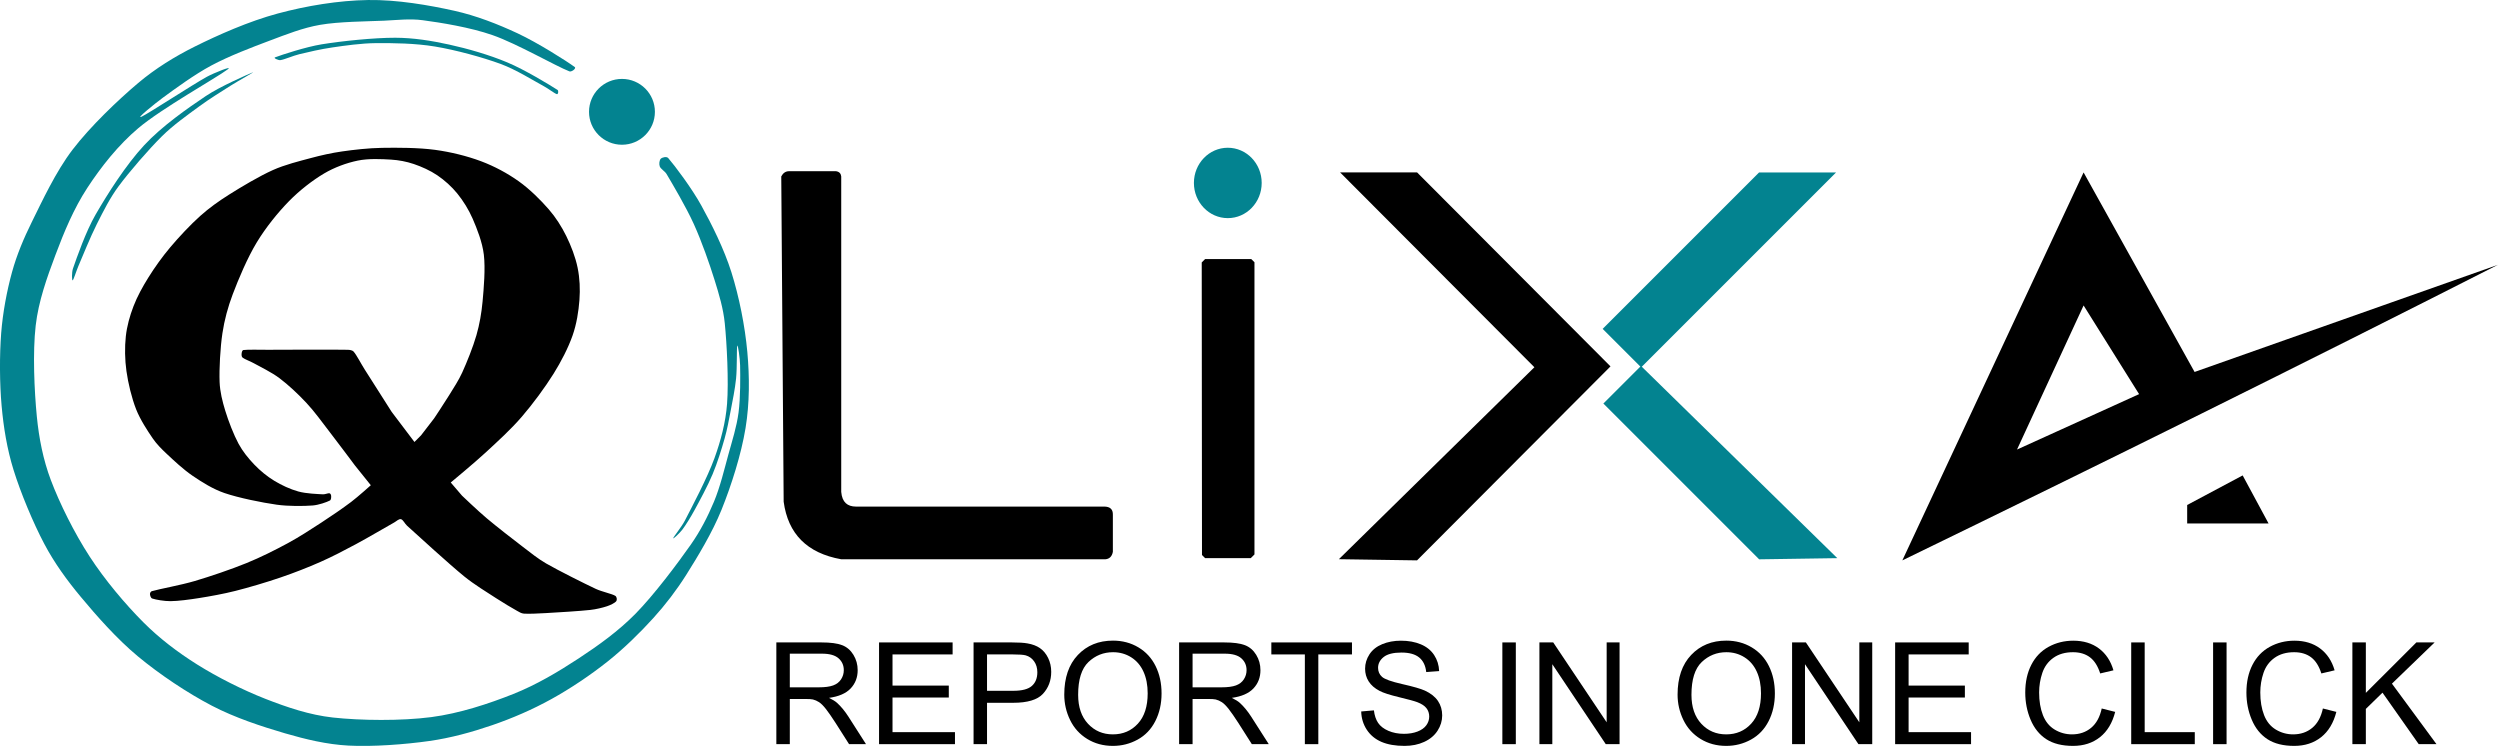
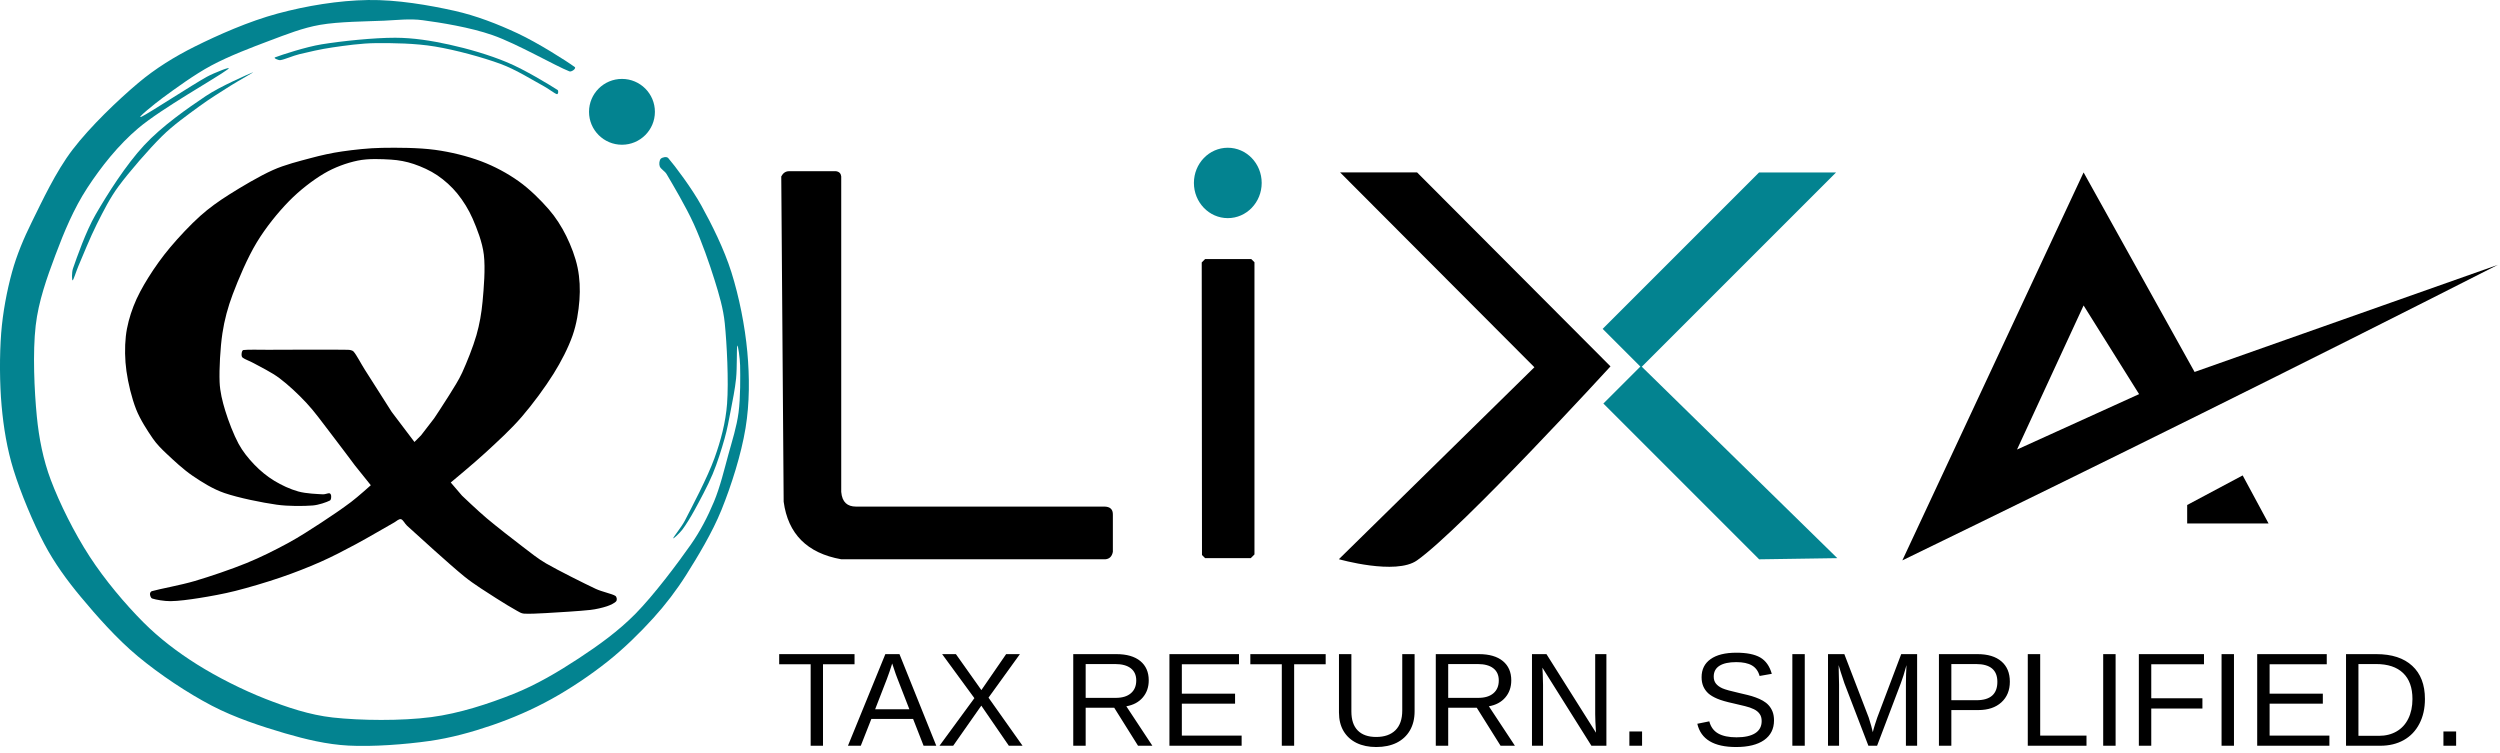
- <svg xmlns="http://www.w3.org/2000/svg" width="100%" height="100%" viewBox="0 0 475 142" version="1.1" xml:space="preserve" style="fill-rule:evenodd;clip-rule:evenodd;stroke-linejoin:round;stroke-miterlimit:2;">
+ <svg xmlns="http://www.w3.org/2000/svg" width="100%" height="100%" viewBox="0 0 475 143" version="1.1" xml:space="preserve" style="fill-rule:evenodd;clip-rule:evenodd;stroke-linejoin:round;stroke-miterlimit:2;">
  <g transform="matrix(1,0,0,1,-71.4409,-109.43)">
    <g transform="matrix(1,0,0,1,-29.8425,-1758.14)">
      <g id="QLIXA-NAME-AND-SLOGAN-BLACK" transform="matrix(1.13502,0,0,1.13502,-492.371,-241.242)">
        <g transform="matrix(0.436388,0,0,0.436388,470.645,1011.44)">
          <g transform="matrix(1,0,0,1,0,-9.51092)">
            <g transform="matrix(1.41904,0,0,1.41732,-708.322,1277.05)">
              <path d="M1098,626L1147,521L1177,575L1259,546C1205.66,573.145 1151.96,599.762 1098,626ZM1129,596L1162,581L1147,557L1129,596Z" />
              <g transform="matrix(1,0,0,1,0,-1)">
                <path d="M1190,604L1197,617L1175,617L1175,612L1190,604Z" />
              </g>
            </g>
            <g transform="matrix(-1,0,0,1,2091.84,386)">
              <path d="M1356.74,1718.12L1342.55,1703.94L1357.01,1689.48L1297,1629.47L1267.47,1629.47L1342,1704L1267,1777.43L1296.98,1777.88L1356.74,1718.12Z" style="fill:rgb(3,131,144);" />
            </g>
            <g transform="matrix(1,0,0,1.00276,-633.355,381.497)">
-               <path d="M1267,1777.43L1342,1704L1267.47,1629.47L1297,1629.47L1371.19,1703.67L1296.98,1777.88L1267,1777.43Z" />
+               <path d="M1267,1777.43L1342,1704L1267.47,1629.47L1297,1629.47L1371.19,1703.67C1371.19,1703.67 1314.35,1765.59 1296.98,1777.88C1288.82,1783.66 1267,1777.43 1267,1777.43Z" />
            </g>
            <g transform="matrix(1,0,0,1,-581.966,386)">
              <path d="M1163,1664L1164.3,1662.7L1182,1662.7L1183.23,1663.93L1183.23,1776L1181.8,1777.43L1164.3,1777.43L1163.1,1776.23L1163,1664Z" />
            </g>
            <g transform="matrix(0.896552,0,0,0.964286,-461.069,444.821)">
              <ellipse cx="1173.5" cy="1633" rx="14.5" ry="14" style="fill:rgb(3,131,144);" />
            </g>
            <g transform="matrix(1,0,0,1,-546.255,386)">
              <path d="M966,1631C966.678,1629.71 967.656,1629 969,1629L987,1629C988.337,1629.21 988.881,1629.96 989,1631L989,1752C989.334,1756.03 991.41,1757.64 994.649,1757.65L1090,1757.65C1092.09,1757.7 1093.28,1758.64 1093.2,1760.85L1093.2,1775C1092.87,1776.75 1091.93,1777.71 1090.35,1777.86L989,1777.86C975.857,1775.51 968.584,1768.08 966.92,1755.78L966,1631Z" />
            </g>
          </g>
          <g>
            <g transform="matrix(1,0,0,1,-487,386)">
              <path d="M827.525,1579.53C824.224,1577.11 813.33,1570.22 805.665,1566.63C797.969,1563.04 789.751,1559.83 781.354,1557.95C771.784,1555.82 759.366,1553.64 748.246,1553.82C736.952,1553.99 724.674,1556.02 713.593,1559C702.562,1561.96 690.68,1567.24 681.76,1571.68C674.064,1575.52 666.646,1580.1 660.075,1585.64C652.265,1592.23 641.708,1602.32 634.901,1611.21C628.438,1619.66 623.109,1631.19 619.238,1639.01C616.193,1645.17 613.496,1651.55 611.672,1658.17C609.717,1665.26 608.124,1673.65 607.511,1681.55C606.846,1690.11 606.892,1700.83 607.678,1709.57C608.42,1717.83 609.776,1726.1 612.227,1734.01C614.958,1742.83 619.768,1754.37 624.064,1762.49C627.896,1769.73 632.762,1776.44 638.005,1782.73C643.986,1789.92 651.826,1798.84 659.949,1805.59C668.328,1812.55 678.888,1819.59 688.28,1824.5C697.126,1829.13 707.565,1832.53 716.302,1835.09C724.253,1837.41 732.426,1839.38 740.698,1839.82C749.938,1840.32 762.552,1839.37 771.741,1838.06C779.939,1836.9 788.037,1834.67 795.831,1832C803.624,1829.32 811.272,1826.01 818.501,1822.02C825.884,1817.95 833.602,1812.75 840.126,1807.57C846.432,1802.56 852.609,1796.49 857.643,1790.93C862.335,1785.76 866.608,1780.17 870.331,1774.26C874.694,1767.33 880.289,1758.13 883.822,1749.38C887.607,1740.01 891.395,1728.11 893.046,1718.01C894.617,1708.4 894.603,1698.5 893.723,1688.8C892.82,1678.84 890.579,1667.66 887.629,1658.28C884.803,1649.3 880.06,1639.84 876.019,1632.54C872.46,1626.1 865.964,1617.42 863.383,1614.45C862.757,1613.73 861.073,1614.17 860.532,1614.7C859.991,1615.24 859.786,1616.73 860.138,1617.66C860.51,1618.65 862.094,1619.47 862.763,1620.6C864.941,1624.29 870.206,1633.14 873.206,1639.77C876.277,1646.56 879.216,1654.99 881.194,1661.33C882.876,1666.72 884.511,1672.19 885.075,1677.81C885.868,1685.71 886.611,1700.1 885.952,1708.73C885.409,1715.84 883.546,1722.86 881.122,1729.57C878.422,1737.04 872.388,1748.43 869.753,1753.54C868.525,1755.92 865.471,1759.65 865.306,1760.24C865.14,1760.82 867.807,1758.28 868.759,1757.03C870.11,1755.26 872.009,1752.17 873.409,1749.61C875.35,1746.06 878.471,1740.32 880.404,1735.72C882.27,1731.29 883.849,1726.11 885.006,1722.04C886.006,1718.53 886.659,1714.92 887.345,1711.34C888.08,1707.49 888.995,1703.13 889.414,1698.99C889.834,1694.84 889.605,1687.3 889.862,1686.46C890.119,1685.62 890.909,1691.43 890.958,1693.96C891.041,1698.23 891.112,1706.36 890.361,1712.06C889.64,1717.54 887.922,1722.85 886.453,1728.18C884.881,1733.88 883.325,1740.52 880.931,1746.27C878.544,1752 875.653,1757.58 872.089,1762.67C867.061,1769.84 857.95,1782.02 850.765,1789.31C844.284,1795.88 836.697,1801.35 828.979,1806.41C821.18,1811.53 812.791,1816.51 803.974,1820.02C794.555,1823.77 783.288,1827.49 772.468,1828.9C760.924,1830.41 745.307,1830.22 734.709,1829.05C725.83,1828.07 717.203,1825.15 708.884,1821.9C700.205,1818.5 690.454,1813.59 682.635,1808.68C675.217,1804.02 668.15,1798.66 661.971,1792.45C655.103,1785.55 647.329,1776.36 641.427,1767.28C635.522,1758.19 629.915,1746.88 626.541,1737.93C623.608,1730.15 621.99,1721.85 621.18,1713.58C620.214,1703.7 619.552,1689.03 620.744,1678.7C621.818,1669.38 625.035,1660.38 628.329,1651.6C631.63,1642.8 635.357,1633.82 640.551,1625.88C645.849,1617.77 652.442,1609.45 660.116,1602.97C669.092,1595.39 690.021,1583.71 694.408,1580.42C696.664,1578.74 688.91,1581.89 686.44,1583.25C680.947,1586.27 664.276,1597.18 661.449,1598.53C658.621,1599.87 666.581,1593.46 669.477,1591.33C673.922,1588.07 681.538,1582.46 688.12,1578.94C694.969,1575.28 703.627,1571.98 710.572,1569.38C716.86,1567.02 723.175,1564.5 729.79,1563.35C737.095,1562.07 747.843,1562.04 754.404,1561.75C759.315,1561.52 764.278,1560.91 769.152,1561.56C776.079,1562.48 787.336,1564.27 795.966,1567.28C805.353,1570.55 820.214,1579.15 825.474,1581.19C826.294,1581.51 828.234,1580.05 827.525,1579.53Z" style="fill:rgb(3,131,144);" />
            </g>
            <g transform="matrix(1,0,0,1,-487,386)">
              <path d="M820.937,1588.32C817.764,1586.29 808.395,1580.57 801.624,1577.74C794.691,1574.84 786.498,1572.48 779.338,1570.91C772.553,1569.42 765.609,1568.31 758.663,1568.29C750.517,1568.28 738.151,1569.56 730.465,1570.81C724.344,1571.81 715.193,1574.81 712.547,1575.82C711.831,1576.09 713.827,1576.98 714.587,1576.88C716.139,1576.68 719.392,1575.21 721.859,1574.61C725.176,1573.8 730.235,1572.63 734.487,1572.02C739.372,1571.31 745.58,1570.41 751.167,1570.36C757.735,1570.3 766.409,1570.41 773.895,1571.66C781.874,1572.98 792.072,1575.77 799.045,1578.32C804.926,1580.46 812.133,1584.99 815.735,1586.92C817.428,1587.83 819.791,1589.69 820.658,1589.93C821.183,1590.07 821.394,1588.61 820.937,1588.32Z" style="fill:rgb(3,131,144);" />
            </g>
            <g transform="matrix(1,0,0,1,-487,386)">
              <path d="M703.897,1581.62C702.296,1582.29 691.543,1586.93 685.994,1590.66C679.072,1595.31 669.228,1602.14 662.367,1609.52C655.319,1617.1 648.263,1628.26 643.708,1636.15C639.967,1642.63 636.497,1652.65 635.035,1656.85C634.541,1658.27 634.588,1661.51 634.932,1661.35C635.275,1661.2 636.328,1657.72 637.095,1655.94C638.642,1652.34 641.632,1644.87 644.211,1639.75C646.724,1634.77 649.242,1629.72 652.567,1625.23C656.722,1619.63 664.014,1611.2 669.146,1606.11C673.459,1601.83 678.948,1597.95 683.356,1594.71C687.292,1591.81 692.173,1588.81 695.596,1586.63C698.322,1584.89 705.497,1580.94 703.897,1581.62Z" style="fill:rgb(3,131,144);" />
            </g>
            <g transform="matrix(0.875451,0,0,1.07255,-381.999,269.246)">
              <ellipse cx="846.005" cy="1597.56" rx="14.434" ry="11.772" style="fill:rgb(3,131,144);" />
            </g>
            <g transform="matrix(0.498192,0,0,0.498192,-285.84,1308.28)">
              <path d="M931.653,1722.84C937.404,1721.15 953.858,1718.23 964.717,1715.01C976.85,1711.41 992.532,1706.09 1004.45,1701.25C1015.34,1696.83 1026.62,1691.16 1036.22,1685.96C1045.12,1681.15 1053.94,1675.39 1062.08,1670.09C1069.89,1665 1078.71,1658.96 1085.07,1654.16C1090.36,1650.16 1100.25,1641.27 1100.25,1641.27L1088,1626.01C1088,1626.01 1074.52,1607.94 1068.29,1599.9C1062.51,1592.45 1057.02,1584.66 1050.62,1577.82C1044.23,1570.98 1036.68,1563.94 1029.92,1558.85C1023.81,1554.25 1014.82,1549.94 1010.09,1547.3C1007.3,1545.75 1003.08,1544.26 1001.53,1543.01C1000.67,1542.32 1000.67,1540.78 1000.78,1539.81C1000.89,1538.83 1001.21,1537.31 1002.2,1537.17C1005.57,1536.7 1014.73,1536.99 1020.99,1536.98C1034.34,1536.95 1071.28,1536.73 1082.3,1536.98C1083.96,1537.02 1085.98,1537.21 1087.08,1538.47C1089.28,1540.98 1092.64,1547.56 1095.49,1552.07C1100.36,1559.79 1116.3,1584.77 1116.3,1584.77L1133.85,1607.97L1138.95,1602.84L1149.03,1589.75C1149.03,1589.75 1156.93,1577.9 1160.53,1572.02C1164.05,1566.27 1167.84,1560.62 1170.63,1554.48C1174.14,1546.77 1178.97,1534.83 1181.58,1525.73C1184,1517.31 1185.49,1508.6 1186.3,1499.87C1187.25,1489.54 1188.55,1474.39 1187.28,1463.75C1186.13,1454.15 1182.07,1443.89 1178.67,1436.05C1175.66,1429.12 1171.39,1422.26 1166.87,1416.7C1162.5,1411.32 1157.1,1406.47 1151.52,1402.68C1145.96,1398.91 1139.32,1395.97 1133.37,1393.95C1127.72,1392.03 1121.75,1390.92 1115.79,1390.55C1108.59,1390.12 1098.52,1389.58 1090.14,1391.32C1081.55,1393.1 1072.21,1396.54 1064.25,1401.24C1055.43,1406.45 1045.28,1414.34 1037.27,1422.53C1028.63,1431.38 1019.36,1442.83 1012.39,1454.36C1005.16,1466.32 998.3,1482.67 993.899,1494.32C990.254,1503.97 987.517,1514.04 985.99,1524.24C984.31,1535.47 983.451,1551.73 983.818,1561.68C984.097,1569.24 985.977,1576.72 988.191,1583.95C990.62,1591.88 994.659,1602.37 998.392,1609.29C1001.6,1615.22 1006.01,1620.68 1010.59,1625.43C1015.13,1630.15 1020.27,1634.4 1025.87,1637.81C1031.51,1641.25 1038.16,1644.34 1044.42,1646.08C1050.57,1647.79 1059.44,1648.04 1063.44,1648.27C1065.11,1648.36 1067.36,1647.25 1068.4,1647.45C1069.19,1647.6 1069.67,1648.66 1069.71,1649.45C1069.76,1650.39 1069.81,1652.49 1068.7,1653.06C1066.34,1654.3 1060.08,1656.5 1055.52,1656.86C1048.7,1657.39 1036.97,1657.54 1027.83,1656.26C1016.5,1654.66 998.349,1650.99 987.555,1647.28C978.774,1644.27 970.469,1639.04 963.064,1634.02C955.857,1629.13 948.25,1621.94 943.125,1617.13C939.205,1613.46 935.353,1609.61 932.314,1605.18C928.375,1599.43 922.634,1590.72 919.494,1582.68C916.123,1574.06 913.407,1562.75 912.092,1553.41C910.849,1544.59 910.702,1535 911.604,1526.68C912.464,1518.75 914.652,1510.94 917.505,1503.49C920.401,1495.93 924.578,1488.38 928.976,1481.33C933.689,1473.76 939.626,1465.41 945.78,1458.11C952.439,1450.2 961.38,1440.66 968.928,1433.9C975.762,1427.77 983.304,1422.43 991.064,1417.53C1000.39,1411.64 1014.38,1403.28 1024.87,1398.59C1034.16,1394.43 1045.1,1391.76 1053.98,1389.37C1061.93,1387.23 1069.99,1385.42 1078.14,1384.25C1087.28,1382.94 1098.55,1381.66 1108.82,1381.49C1120.75,1381.29 1136.99,1381.31 1149.72,1383.03C1161.79,1384.67 1174.45,1387.8 1185.18,1391.82C1195.39,1395.66 1205.39,1401.03 1214.07,1407.19C1222.69,1413.32 1231.15,1421.79 1237.26,1428.82C1242.64,1435.01 1247.11,1442.04 1250.74,1449.38C1254.44,1456.88 1257.79,1465.56 1259.48,1473.77C1261.15,1481.9 1261.5,1490.36 1260.89,1498.64C1260.25,1507.34 1258.69,1517.19 1255.62,1525.93C1252.3,1535.4 1246.79,1546.11 1240.97,1555.41C1234.44,1565.86 1225.12,1578.55 1216.43,1588.63C1207.98,1598.43 1197.94,1607.5 1188.84,1615.92C1180.11,1624 1161.8,1639.17 1161.8,1639.17L1170.46,1649.28C1170.46,1649.28 1182.78,1661.06 1189.3,1666.54C1197.1,1673.11 1209.65,1682.87 1217.3,1688.69C1223.15,1693.14 1228.87,1697.83 1235.23,1701.5C1244.6,1706.9 1264.61,1716.92 1273.48,1721.08C1278.28,1723.32 1285.85,1724.82 1288.46,1726.41C1289.68,1727.15 1290.06,1729.5 1289.17,1730.62C1288.11,1731.96 1284.64,1733.61 1282.09,1734.46C1278.78,1735.57 1273.65,1736.8 1269.31,1737.28C1261.48,1738.16 1243.63,1739.25 1235.08,1739.72C1229.41,1740.04 1221.75,1740.42 1218.05,1740.13C1216.17,1739.98 1214.48,1738.9 1212.84,1737.98C1209.28,1736 1201.96,1731.67 1196.69,1728.23C1189.91,1723.81 1179.82,1717.7 1172.13,1711.44C1160.7,1702.14 1136.21,1679.74 1128.11,1672.4C1126.43,1670.88 1125.12,1667.83 1123.49,1667.42C1121.86,1667 1120,1668.99 1118.33,1669.91C1112.53,1673.13 1098.13,1681.65 1088.65,1686.72C1079.72,1691.49 1070.75,1696.22 1061.48,1700.31C1051.82,1704.58 1041.12,1708.76 1030.69,1712.32C1019.77,1716.04 1006.45,1719.99 996.005,1722.63C986.784,1724.96 976.336,1726.83 968.01,1728.15C960.737,1729.3 952.059,1730.48 946.049,1730.53C941.302,1730.58 934.592,1729.41 931.952,1728.5C930.748,1728.09 930.261,1726.05 930.211,1725.1C930.163,1724.21 930.794,1723.09 931.653,1722.84Z" />
            </g>
          </g>
        </g>
-         <g id="Reports-in-One-Click" transform="matrix(0.448606,0,0,0.151253,504.877,1644.37)">
-           <path d="M330.169,2235.67L330.169,2123.08L347.001,2123.08C350.384,2123.08 352.957,2124.09 354.717,2126.11C356.478,2128.13 357.885,2131.7 358.938,2136.82C359.991,2141.95 360.518,2147.6 360.518,2153.8C360.518,2161.78 359.646,2168.52 357.903,2174C356.159,2179.47 353.466,2182.96 349.823,2184.44C351.153,2186.34 352.162,2188.2 352.853,2190.05C354.32,2194.04 355.71,2199.03 357.022,2205.03L363.625,2235.67L357.307,2235.67L352.283,2212.24C350.816,2205.49 349.608,2200.32 348.658,2196.73C347.709,2193.15 346.858,2190.64 346.107,2189.2C345.356,2187.77 344.593,2186.77 343.816,2186.21C343.246,2185.85 342.314,2185.67 341.019,2185.67L335.193,2185.67L335.193,2235.67L330.169,2235.67ZM335.193,2172.77L345.991,2172.77C348.287,2172.77 350.082,2172.06 351.377,2170.66C352.672,2169.25 353.656,2166.99 354.329,2163.9C355.002,2160.8 355.339,2157.43 355.339,2153.8C355.339,2148.47 354.687,2144.1 353.384,2140.66C352.08,2137.23 350.022,2135.52 347.208,2135.52L335.193,2135.52L335.193,2172.77Z" style="fill-rule:nonzero;" />
-           <path d="M368.494,2235.67L368.494,2123.08L395.942,2123.08L395.942,2136.36L373.517,2136.36L373.517,2170.85L394.518,2170.85L394.518,2184.06L373.517,2184.06L373.517,2222.38L396.823,2222.38L396.823,2235.67L368.494,2235.67Z" style="fill-rule:nonzero;" />
-           <path d="M403.762,2235.67L403.762,2123.08L418.082,2123.08C420.603,2123.08 422.528,2123.43 423.857,2124.15C425.721,2125.07 427.284,2126.83 428.544,2129.41C429.804,2132 430.818,2135.62 431.587,2140.28C432.355,2144.94 432.739,2150.06 432.739,2155.64C432.739,2165.22 431.712,2173.32 429.657,2179.95C427.603,2186.58 423.891,2189.89 418.523,2189.89L408.786,2189.89L408.786,2235.67L403.762,2235.67ZM408.786,2176.61L418.6,2176.61C421.846,2176.61 424.15,2174.82 425.514,2171.23C426.878,2167.65 427.56,2162.61 427.56,2156.1C427.56,2151.39 427.158,2147.36 426.356,2144.01C425.553,2140.65 424.496,2138.44 423.184,2137.36C422.338,2136.7 420.775,2136.36 418.497,2136.36L408.786,2136.36L408.786,2176.61Z" style="fill-rule:nonzero;" />
-           <path d="M437.607,2180.83C437.607,2162.14 439.299,2147.51 442.682,2136.94C446.066,2126.37 450.434,2121.08 455.785,2121.08C459.29,2121.08 462.449,2123.56 465.263,2128.53C468.077,2133.5 470.222,2140.42 471.698,2149.3C473.174,2158.19 473.912,2168.26 473.912,2179.53C473.912,2190.95 473.135,2201.16 471.581,2210.17C470.028,2219.18 467.826,2226.01 464.978,2230.64C462.13,2235.27 459.057,2237.59 455.759,2237.59C452.186,2237.59 448.992,2235.03 446.178,2229.91C443.364,2224.79 441.232,2217.8 439.782,2208.94C438.332,2200.08 437.607,2190.71 437.607,2180.83ZM442.786,2181.06C442.786,2194.63 444.016,2205.32 446.476,2213.13C448.936,2220.94 452.022,2224.84 455.734,2224.84C459.514,2224.84 462.626,2220.9 465.069,2213.01C467.511,2205.13 468.733,2193.94 468.733,2179.45C468.733,2170.28 468.211,2162.28 467.166,2155.45C466.122,2148.61 464.594,2143.31 462.583,2139.55C460.572,2135.79 458.314,2133.91 455.811,2133.91C452.255,2133.91 449.195,2137.53 446.631,2144.77C444.068,2152.02 442.786,2164.12 442.786,2181.06Z" style="fill-rule:nonzero;" />
-           <path d="M480.463,2235.67L480.463,2123.08L497.295,2123.08C500.678,2123.08 503.251,2124.09 505.012,2126.11C506.772,2128.13 508.179,2131.7 509.232,2136.82C510.285,2141.95 510.812,2147.6 510.812,2153.8C510.812,2161.78 509.94,2168.52 508.197,2174C506.453,2179.47 503.76,2182.96 500.117,2184.44C501.447,2186.34 502.457,2188.2 503.147,2190.05C504.614,2194.04 506.004,2199.03 507.316,2205.03L513.919,2235.67L507.601,2235.67L502.577,2212.24C501.11,2205.49 499.902,2200.32 498.952,2196.73C498.003,2193.15 497.152,2190.64 496.401,2189.2C495.651,2187.77 494.887,2186.77 494.11,2186.21C493.54,2185.85 492.608,2185.67 491.313,2185.67L485.487,2185.67L485.487,2235.67L480.463,2235.67ZM485.487,2172.77L496.285,2172.77C498.581,2172.77 500.376,2172.06 501.671,2170.66C502.966,2169.25 503.95,2166.99 504.623,2163.9C505.296,2160.8 505.633,2157.43 505.633,2153.8C505.633,2148.47 504.981,2144.1 503.678,2140.66C502.375,2137.23 500.316,2135.52 497.502,2135.52L485.487,2135.52L485.487,2172.77Z" style="fill-rule:nonzero;" />
-           <path d="M527.385,2235.67L527.385,2136.36L514.878,2136.36L514.878,2123.08L544.967,2123.08L544.967,2136.36L532.408,2136.36L532.408,2235.67L527.385,2235.67Z" style="fill-rule:nonzero;" />
-           <path d="M548.411,2199.49L553.15,2198.27C553.375,2203.9 553.897,2208.52 554.717,2212.13C555.537,2215.74 556.81,2218.66 558.536,2220.89C560.263,2223.11 562.205,2224.23 564.363,2224.23C566.279,2224.23 567.971,2223.38 569.438,2221.69C570.905,2220 571.997,2217.68 572.714,2214.74C573.43,2211.8 573.788,2208.58 573.788,2205.1C573.788,2201.57 573.443,2198.48 572.753,2195.85C572.062,2193.21 570.923,2191 569.335,2189.2C568.316,2188.03 566.063,2186.2 562.576,2183.71C559.089,2181.23 556.646,2178.89 555.248,2176.68C553.435,2173.87 552.084,2170.37 551.195,2166.2C550.306,2162.03 549.862,2157.36 549.862,2152.18C549.862,2146.5 550.405,2141.19 551.493,2136.25C552.581,2131.31 554.169,2127.56 556.258,2125C558.346,2122.44 560.668,2121.16 563.223,2121.16C566.037,2121.16 568.519,2122.5 570.668,2125.19C572.817,2127.88 574.47,2131.83 575.627,2137.05C576.784,2142.28 577.405,2148.19 577.491,2154.8L572.675,2155.87C572.416,2148.75 571.54,2143.38 570.047,2139.74C568.553,2136.11 566.348,2134.29 563.43,2134.29C560.392,2134.29 558.178,2135.94 556.788,2139.24C555.399,2142.55 554.704,2146.53 554.704,2151.19C554.704,2155.23 555.196,2158.56 556.18,2161.17C557.147,2163.78 559.671,2166.46 563.754,2169.2C567.837,2171.94 570.638,2174.33 572.157,2176.38C574.367,2179.4 575.998,2183.23 577.051,2187.86C578.104,2192.49 578.631,2197.83 578.631,2203.87C578.631,2209.86 578.052,2215.51 576.896,2220.81C575.739,2226.11 574.078,2230.23 571.911,2233.17C569.745,2236.12 567.306,2237.59 564.596,2237.59C561.16,2237.59 558.282,2236.11 555.96,2233.14C553.638,2230.16 551.817,2225.7 550.496,2219.73C549.175,2213.77 548.48,2207.02 548.411,2199.49Z" style="fill-rule:nonzero;" />
-           <rect x="601.082" y="2123.08" width="5.024" height="112.593" style="fill-rule:nonzero;" />
-           <path d="M614.91,2235.67L614.91,2123.08L620.063,2123.08L640.002,2211.48L640.002,2123.08L644.818,2123.08L644.818,2235.67L639.665,2235.67L619.726,2147.19L619.726,2235.67L614.91,2235.67Z" style="fill-rule:nonzero;" />
-           <path d="M666.466,2180.83C666.466,2162.14 668.158,2147.51 671.542,2136.94C674.925,2126.37 679.293,2121.08 684.645,2121.08C688.149,2121.08 691.308,2123.56 694.122,2128.53C696.936,2133.5 699.081,2140.42 700.557,2149.3C702.033,2158.19 702.771,2168.26 702.771,2179.53C702.771,2190.95 701.994,2201.16 700.44,2210.17C698.887,2219.18 696.686,2226.01 693.837,2230.64C690.989,2235.27 687.916,2237.59 684.619,2237.59C681.045,2237.59 677.851,2235.03 675.038,2229.91C672.224,2224.79 670.092,2217.8 668.642,2208.94C667.191,2200.08 666.466,2190.71 666.466,2180.83ZM671.645,2181.06C671.645,2194.63 672.875,2205.32 675.335,2213.13C677.795,2220.94 680.881,2224.84 684.593,2224.84C688.373,2224.84 691.485,2220.9 693.928,2213.01C696.371,2205.13 697.592,2193.94 697.592,2179.45C697.592,2170.28 697.07,2162.28 696.025,2155.45C694.981,2148.61 693.453,2143.31 691.442,2139.55C689.431,2135.79 687.174,2133.91 684.67,2133.91C681.114,2133.91 678.054,2137.53 675.491,2144.77C672.927,2152.02 671.645,2164.12 671.645,2181.06Z" style="fill-rule:nonzero;" />
-           <path d="M709.193,2235.67L709.193,2123.08L714.346,2123.08L734.285,2211.48L734.285,2123.08L739.102,2123.08L739.102,2235.67L733.948,2235.67L714.009,2147.19L714.009,2235.67L709.193,2235.67Z" style="fill-rule:nonzero;" />
-           <path d="M747.647,2235.67L747.647,2123.08L775.096,2123.08L775.096,2136.36L752.671,2136.36L752.671,2170.85L773.671,2170.85L773.671,2184.06L752.671,2184.06L752.671,2222.38L775.976,2222.38L775.976,2235.67L747.647,2235.67Z" style="fill-rule:nonzero;" />
-           <path d="M824.736,2196.19L829.76,2199.96C828.707,2212.19 826.812,2221.53 824.076,2227.95C821.34,2234.38 817.995,2237.59 814.041,2237.59C809.95,2237.59 806.623,2235.12 804.059,2230.18C801.495,2225.24 799.545,2218.08 798.207,2208.71C796.869,2199.34 796.2,2189.28 796.2,2178.53C796.2,2166.8 796.955,2156.58 798.466,2147.85C799.976,2139.12 802.125,2132.49 804.914,2127.95C807.702,2123.42 810.77,2121.16 814.119,2121.16C817.917,2121.16 821.111,2124.02 823.7,2129.76C826.29,2135.49 828.094,2143.56 829.112,2153.95L824.166,2157.41C823.286,2149.22 822.008,2143.25 820.334,2139.51C818.659,2135.78 816.553,2133.91 814.016,2133.91C811.098,2133.91 808.66,2135.98 806.7,2140.13C804.741,2144.27 803.364,2149.84 802.57,2156.83C801.776,2163.82 801.379,2171.03 801.379,2178.45C801.379,2188.03 801.849,2196.39 802.79,2203.53C803.731,2210.67 805.194,2216.01 807.179,2219.54C809.165,2223.07 811.314,2224.84 813.627,2224.84C816.441,2224.84 818.823,2222.43 820.774,2217.62C822.725,2212.81 824.046,2205.66 824.736,2196.19Z" style="fill-rule:nonzero;" />
-           <path d="M835.741,2235.67L835.741,2123.08L840.765,2123.08L840.765,2222.38L859.461,2222.38L859.461,2235.67L835.741,2235.67Z" style="fill-rule:nonzero;" />
-           <rect x="866.297" y="2123.08" width="5.024" height="112.593" style="fill-rule:nonzero;" />
-           <path d="M907.263,2196.19L912.287,2199.96C911.234,2212.19 909.339,2221.53 906.603,2227.95C903.867,2234.38 900.522,2237.59 896.569,2237.59C892.477,2237.59 889.15,2235.12 886.586,2230.18C884.022,2225.24 882.072,2218.08 880.734,2208.71C879.396,2199.34 878.727,2189.28 878.727,2178.53C878.727,2166.8 879.482,2156.58 880.993,2147.85C882.503,2139.12 884.653,2132.49 887.441,2127.95C890.229,2123.42 893.297,2121.16 896.646,2121.16C900.444,2121.16 903.638,2124.02 906.227,2129.76C908.817,2135.49 910.621,2143.56 911.639,2153.95L906.693,2157.41C905.813,2149.22 904.536,2143.25 902.861,2139.51C901.186,2135.78 899.08,2133.91 896.543,2133.91C893.625,2133.91 891.187,2135.98 889.227,2140.13C887.268,2144.27 885.891,2149.84 885.097,2156.83C884.303,2163.82 883.906,2171.03 883.906,2178.45C883.906,2188.03 884.376,2196.39 885.317,2203.53C886.258,2210.67 887.721,2216.01 889.706,2219.54C891.692,2223.07 893.841,2224.84 896.154,2224.84C898.968,2224.84 901.35,2222.43 903.301,2217.62C905.252,2212.81 906.573,2205.66 907.263,2196.19Z" style="fill-rule:nonzero;" />
-           <path d="M918.269,2235.67L918.269,2123.08L923.292,2123.08L923.292,2178.91L942.144,2123.08L948.954,2123.08L933.029,2168.7L949.653,2235.67L943.024,2235.67L929.507,2178.68L923.292,2196.65L923.292,2235.67L918.269,2235.67Z" style="fill-rule:nonzero;" />
+         <g transform="matrix(0.764381,0,0,0.764381,484.177,1767.93)">
+           <g transform="matrix(29.1667,0,0,29.1667,591.385,281.085)">
+                     </g>
+           <text x="220.82px" y="281.085px" style="font-family:'ArialMT', 'Arial', sans-serif;font-size:29.167px;">T<tspan x="236.472px 255.926px " y="281.085px 281.085px ">AX</tspan> RETURN. SIMPLIFIED.</text>
        </g>
      </g>
    </g>
  </g>
</svg>
